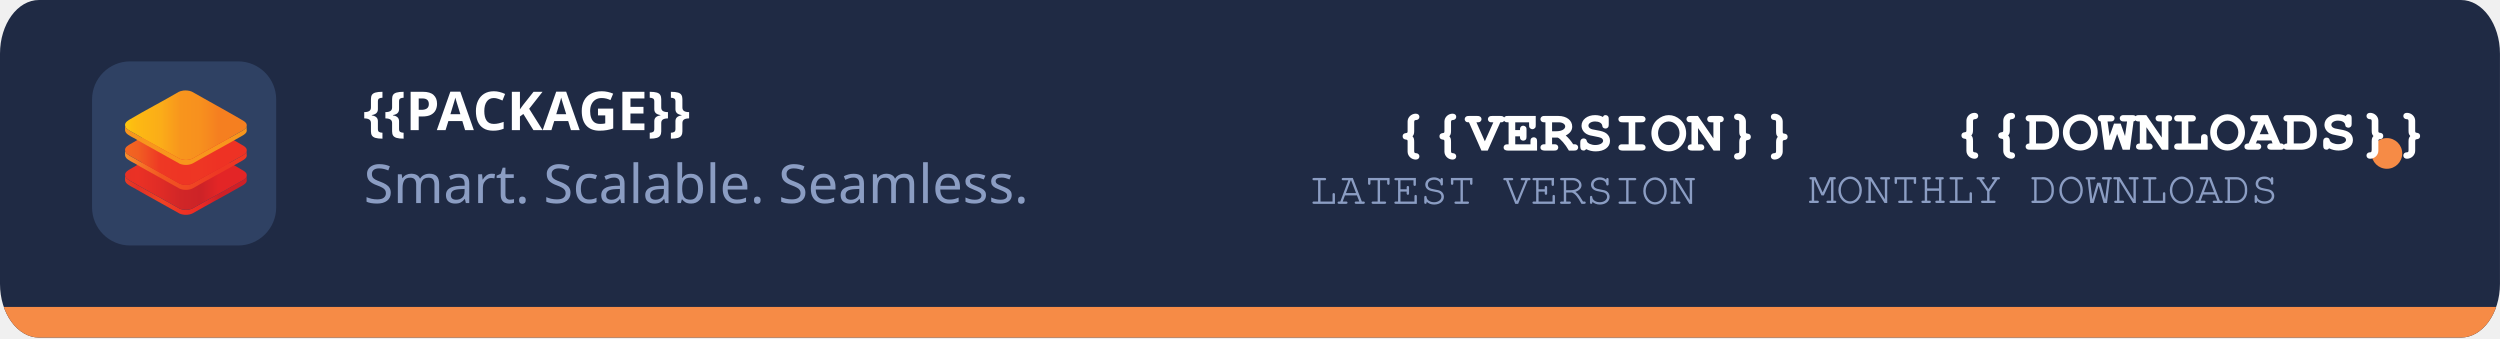
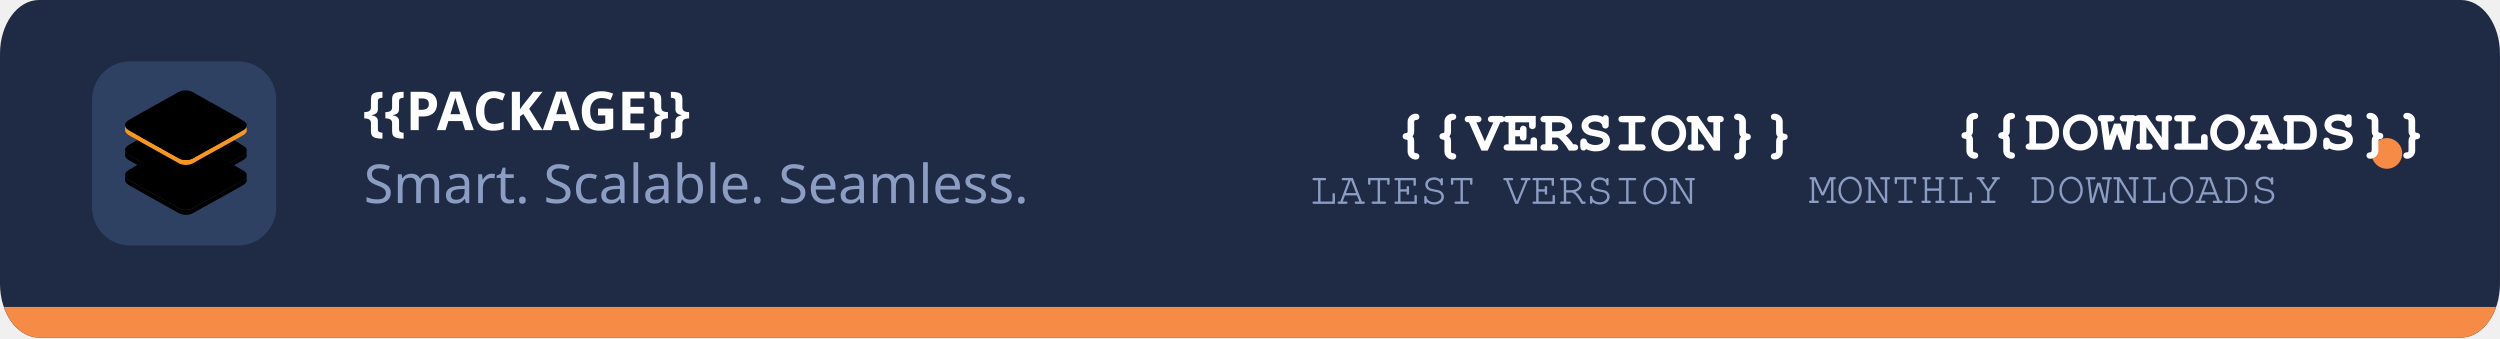
<svg xmlns="http://www.w3.org/2000/svg" id="uuid-3d537e26-755f-4480-a05d-d7d97122f00e" width="{{WIDTH}}" height="{{HEIGHT}}" viewBox="0 0 651.74 88.32">
  <defs>
    <clipPath id="uuid-75ee342c-fe7b-4da7-ae4f-5b2594aa8f7c">
      <path d="M0,14C0,6.27,4.56,0,10.18,0h631.37c5.62,0,10.18,6.27,10.18,14v60c0,7.73-4.56,14-10.18,14H10.18c-5.62,0-10.18-6.27-10.18-14V14Z" fill="none" />
    </clipPath>
    <linearGradient id="uuid-ab95f366-c174-4ec7-8b58-132fb32b225e" x1="-2328.09" y1="-3570.96" x2="-1998.56" y2="-3570.96" gradientTransform="translate(256.83 -293.11) scale(.1 -.1)" gradientUnits="userSpaceOnUse">
-       <stop offset="0" stop-color="#f04e23" />
-       <stop offset=".18" stop-color="#ef4523" />
-       <stop offset=".36" stop-color="#e23026" />
-       <stop offset=".55" stop-color="#ef4223" />
-       <stop offset=".7" stop-color="#ee3324" />
-       <stop offset=".86" stop-color="#ec2924" />
-       <stop offset="1" stop-color="#ce2027" />
+       <stop offset="0" stopColor="#f04e23" />
+       <stop offset=".18" stopColor="#ef4523" />
+       <stop offset=".36" stopColor="#e23026" />
+       <stop offset=".55" stopColor="#ef4223" />
+       <stop offset=".7" stopColor="#ee3324" />
+       <stop offset=".86" stopColor="#ec2924" />
+       <stop offset="1" stopColor="#ce2027" />
    </linearGradient>
    <linearGradient id="uuid-c4942328-6c52-479d-b43e-db260b73394c" x1="-2328.09" y1="-3516.97" x2="-1998.56" y2="-3516.97" gradientTransform="translate(256.83 -293.11) scale(.1 -.1)" gradientUnits="userSpaceOnUse">
-       <stop offset="0" stop-color="#f04e23" />
-       <stop offset=".18" stop-color="#e53125" />
-       <stop offset=".36" stop-color="#ea3125" />
-       <stop offset=".55" stop-color="#df2b26" />
-       <stop offset=".7" stop-color="#d12627" />
-       <stop offset=".86" stop-color="#cd2327" />
-       <stop offset="1" stop-color="#e32526" />
+       <stop offset="0" stopColor="#f04e23" />
+       <stop offset=".18" stopColor="#e53125" />
+       <stop offset=".36" stopColor="#ea3125" />
+       <stop offset=".55" stopColor="#df2b26" />
+       <stop offset=".7" stopColor="#d12627" />
+       <stop offset=".86" stopColor="#cd2327" />
+       <stop offset="1" stopColor="#e32526" />
    </linearGradient>
    <linearGradient id="uuid-62b46992-8a4f-4958-8363-023c784440c8" x1="-2328.09" y1="-3503.44" x2="-1998.56" y2="-3503.44" gradientTransform="translate(256.83 -293.11) scale(.1 -.1)" gradientUnits="userSpaceOnUse">
-       <stop offset="0" stop-color="#f58220" />
-       <stop offset=".18" stop-color="#f9a12f" />
-       <stop offset=".54" stop-color="#f15722" />
-       <stop offset="1" stop-color="#ee3724" />
+       <stop offset="0" stopColor="#f58220" />
+       <stop offset=".18" stopColor="#f9a12f" />
+       <stop offset=".54" stopColor="#f15722" />
+       <stop offset="1" stopColor="#ee3724" />
    </linearGradient>
    <linearGradient id="uuid-8e2f2dde-9b8d-4ce1-8d7b-4f1511faaf6a" x1="-2328.09" y1="-3449.45" x2="-1998.56" y2="-3449.45" gradientTransform="translate(256.83 -293.11) scale(.1 -.1)" gradientUnits="userSpaceOnUse">
-       <stop offset="0" stop-color="#f8941d" />
-       <stop offset=".18" stop-color="#f36d21" />
-       <stop offset=".36" stop-color="#f15f22" />
-       <stop offset=".54" stop-color="#ee3824" />
-       <stop offset=".7" stop-color="#ee3524" />
-       <stop offset=".86" stop-color="#ee3624" />
-       <stop offset="1" stop-color="#ee3224" />
+       <stop offset="0" stopColor="#f8941d" />
+       <stop offset=".18" stopColor="#f36d21" />
+       <stop offset=".36" stopColor="#f15f22" />
+       <stop offset=".54" stopColor="#ee3824" />
+       <stop offset=".7" stopColor="#ee3524" />
+       <stop offset=".86" stopColor="#ee3624" />
+       <stop offset="1" stopColor="#ee3224" />
    </linearGradient>
    <linearGradient id="uuid-9b5d5927-b804-4ead-a7eb-467d475ab0d5" x1="-2328.09" y1="-3381.92" x2="-1998.56" y2="-3381.92" gradientTransform="translate(256.83 -293.11) scale(.1 -.1)" gradientUnits="userSpaceOnUse">
-       <stop offset="0" stop-color="#feda02" />
-       <stop offset=".18" stop-color="#fed008" />
-       <stop offset=".36" stop-color="#fdb813" />
-       <stop offset=".54" stop-color="#fbad18" />
-       <stop offset=".7" stop-color="#f8951d" />
-       <stop offset=".86" stop-color="#f7901e" />
-       <stop offset="1" stop-color="#f57f20" />
+       <stop offset="0" stopColor="#feda02" />
+       <stop offset=".18" stopColor="#fed008" />
+       <stop offset=".36" stopColor="#fdb813" />
+       <stop offset=".54" stopColor="#fbad18" />
+       <stop offset=".7" stopColor="#f8951d" />
+       <stop offset=".86" stopColor="#f7901e" />
+       <stop offset="1" stopColor="#f57f20" />
    </linearGradient>
  </defs>
  <g id="uuid-4a5b9cd9-3463-4da7-86b6-d15e34e91f0c">
    <g clip-path="url(#uuid-75ee342c-fe7b-4da7-ae4f-5b2594aa8f7c)">
      <path id="uuid-e9d5879d-0a1e-498e-bc6c-c40ccdb22656" d="M0,14C0,6.27,4.56,0,10.18,0h631.37c5.62,0,10.18,6.27,10.18,14v60c0,7.73-4.56,14-10.18,14H10.18c-5.62,0-10.18-6.27-10.18-14V14Z" fill="#1f2a44" />
      <rect id="uuid-cd438d57-68ca-4f62-9f50-1b0a3163ffb6" y="80.02" width="651.74" height="8.3" fill="#f68b46" />
      <g id="uuid-772310b1-521e-4d94-b786-88bcaaff906f">
        <path id="uuid-0e6498b9-811f-4ade-ba6d-752cecb7dac2" d="M618.25,40c0-2.21,1.79-4,4-4h0c2.21,0,4,1.79,4,4h0c0,2.21-1.79,4-4,4h0c-2.21,0-4-1.79-4-4h0Z" fill="#f68b46" />
        <g id="uuid-fd3b386f-4e84-4460-b44d-d89c040bbbd6">
          <g id="uuid-1da619e6-1fd2-443e-b8cf-57f703d7c3f5">
            <text transform="translate(341.45 53.14)" fill="#8b9dc3" font-family="Courier, Courier" font-size="12">
              <tspan x="0" y="0">LATEST VERSION</tspan>
            </text>
          </g>
          <text id="uuid-83c5d4f8-f232-4949-b1de-635a6846bb2e" transform="translate(363.05 39.26)" fill="#fff" font-family="Courier-Bold, Courier" font-size="16" font-weight="700">
            <tspan x="0" y="0">{{VERSION}}</tspan>
          </text>
        </g>
        <g id="uuid-031a3d40-766b-4283-9f67-8f6c03751ad2">
          <g id="uuid-36d25374-c0a5-4623-8469-ed7c5b520e4c">
            <text transform="translate(471.52 52.92)" fill="#8b9dc3" font-family="Courier, Courier" font-size="12">
              <tspan x="0" y="0">MONTHLY DOWNLOADS</tspan>
            </text>
          </g>
          <text id="uuid-eff43800-9526-4ca5-9037-a7423c08dd77" transform="translate(508.73 39.04)" fill="#fff" font-family="Courier-Bold, Courier" font-size="16" font-weight="700">
            <tspan x="0" y="0">{{DOWNLOADS}}</tspan>
          </text>
        </g>
        <g id="uuid-c5b0f819-31ad-4b35-a693-8ad02fb60266">
          <text transform="translate(94.75 33.93)" fill="#fff" font-family="PTMono-Bold, 'PT Mono'" font-size="14" font-weight="700">
            <tspan x="0" y="0">{{PACKAGE}}</tspan>
          </text>
        </g>
        <rect id="uuid-79e9c6e2-f0a3-4080-b391-389c8176bd39" x="24" y="16" width="48" height="48" rx="9.93" ry="9.93" fill="#2f4163" />
        <g id="uuid-b1232d1e-8221-4547-94cb-55ad80a2d63b">
          <g id="uuid-b26222ed-8c82-4f3d-b08c-4b7662a1cbb8">
            <path d="M64.3,45.97c-.15.71-1.43,1.28-2.02,1.62-3.99,2.29-8.07,4.44-12.06,6.73-1.01.5-2.31.5-3.35.09-3.39-1.89-6.78-3.79-10.17-5.68-.31-.17-.61-.39-.93-.53-.02-.08-.11-.07-.16-.09-.02-.01-.04-.02-.06-.03l-.06-.06c-.65-.38-2.2-1.1-2.6-1.65-.18-.24-.27-.47-.29-.68v1.08c0,.07,0,.15,0,.23.02.21.11.43.29.67.4.55,1.95,1.28,2.6,1.65l.06.06s.04.02.06.03c.05.02.13.01.16.09.33.14.62.35.93.53,3.39,1.89,6.78,3.79,10.17,5.68,1.04.41,2.34.41,3.35-.09,3.99-2.29,8.07-4.44,12.06-6.73.59-.34,1.88-.92,2.02-1.62.04-.2.04-.37,0-.52v-.77h0Z" fill="url(#uuid-ab95f366-c174-4ec7-8b58-132fb32b225e)" />
            <path id="uuid-f0b440d1-66dd-44c7-9248-1f988b814827" d="M58.95,41.91c1.46.83,3.02,1.68,4.45,2.55.56.34,1.06.75.9,1.5-.15.71-1.43,1.28-2.02,1.62-3.99,2.29-8.07,4.44-12.06,6.73-1.01.5-2.31.5-3.35.09-3.39-1.89-6.78-3.79-10.17-5.68-.31-.17-.61-.39-.93-.53-.02-.08-.11-.07-.16-.09-.02-.01-.04-.02-.06-.03l-.06-.06c-.65-.38-2.2-1.1-2.6-1.65-.7-.96-.04-1.64.77-2.12,4.25-2.53,8.67-4.78,12.93-7.29.36-.17.65-.25,1.05-.31l.09-.03c.73-.09,1.61-.02,2.29.28,2.96,1.7,5.97,3.33,8.93,5.01h0Z" fill="url(#uuid-c4942328-6c52-479d-b43e-db260b73394c)" />
          </g>
          <g id="uuid-0a4a4562-35b0-4808-ad20-071c66197a4a">
            <path id="uuid-e7aafb6a-6b27-44ec-bc06-58d94e9d2a2c" d="M64.3,39.46c-.15.71-1.43,1.28-2.02,1.62-3.99,2.29-8.07,4.44-12.06,6.73-1.01.5-2.31.5-3.35.09-3.39-1.89-6.78-3.79-10.17-5.68-.31-.17-.61-.39-.93-.53-.02-.08-.11-.07-.16-.09-.02-.01-.04-.02-.06-.03l-.06-.06c-.65-.38-2.2-1.1-2.6-1.65-.18-.24-.27-.47-.29-.68v1.08c0,.07,0,.15,0,.23.02.21.11.43.29.67.4.55,1.95,1.28,2.6,1.65l.06.06s.04.02.06.03c.05.02.13.01.16.09.33.14.62.35.93.53,3.39,1.89,6.78,3.79,10.17,5.68,1.04.41,2.34.41,3.35-.09,3.99-2.29,8.07-4.44,12.06-6.73.59-.34,1.88-.92,2.02-1.62.04-.2.04-.37,0-.52v-.77h0Z" fill="url(#uuid-62b46992-8a4f-4958-8363-023c784440c8)" />
            <path id="uuid-47a76b13-6981-469d-9ced-2da426a87c0c" d="M58.95,35.41c1.46.83,3.02,1.68,4.45,2.55.56.34,1.06.75.9,1.5-.15.71-1.43,1.28-2.02,1.62-3.99,2.29-8.07,4.44-12.06,6.73-1.01.5-2.31.5-3.35.09-3.39-1.89-6.78-3.79-10.17-5.68-.31-.17-.61-.39-.93-.53-.02-.08-.11-.07-.16-.09-.02-.01-.04-.02-.06-.03l-.06-.06c-.65-.38-2.2-1.1-2.6-1.65-.7-.96-.04-1.64.77-2.12,4.25-2.53,8.67-4.78,12.93-7.29.36-.17.65-.25,1.05-.31l.09-.03c.73-.09,1.61-.02,2.29.28,2.96,1.7,5.97,3.33,8.93,5.01h0Z" fill="url(#uuid-8e2f2dde-9b8d-4ce1-8d7b-4f1511faaf6a)" />
          </g>
          <g id="uuid-159663e4-7687-45d9-9e3c-b02c9267494c">
            <path id="uuid-cdea4d1e-d48c-43d4-ba12-7ad923174177" d="M64.3,32.96c-.15.71-1.43,1.28-2.02,1.62-3.99,2.29-8.07,4.44-12.06,6.73-1.01.5-2.31.5-3.35.09-3.39-1.89-6.78-3.79-10.17-5.68-.31-.17-.61-.39-.93-.53-.02-.08-.11-.07-.16-.09-.02-.01-.04-.02-.06-.03l-.06-.06c-.65-.38-2.2-1.1-2.6-1.65-.18-.24-.27-.47-.29-.68v1.08c0,.07,0,.15,0,.23.02.21.11.43.29.67.4.55,1.95,1.28,2.6,1.65l.06.06s.04.02.06.03c.05.02.13.01.16.09.33.14.62.35.93.53,3.39,1.89,6.78,3.79,10.17,5.68,1.04.41,2.34.41,3.35-.09,3.99-2.29,8.07-4.44,12.06-6.73.59-.34,1.88-.92,2.02-1.62.04-.2.04-.37,0-.52v-.77h0Z" fill="#f8961d" />
            <g id="uuid-6970eff8-e829-4b49-875a-9082f6193ac8">
              <path d="M58.95,28.91c1.46.83,3.02,1.68,4.45,2.55.56.34,1.06.75.9,1.5-.15.71-1.43,1.28-2.02,1.62-3.99,2.29-8.07,4.44-12.06,6.73-1.01.5-2.31.5-3.35.09-3.39-1.89-6.78-3.79-10.17-5.68-.31-.17-.61-.39-.93-.53-.02-.08-.11-.07-.16-.09-.02-.01-.04-.02-.06-.03l-.06-.06c-.65-.38-2.2-1.1-2.6-1.65-.7-.96-.04-1.64.77-2.12,4.25-2.53,8.67-4.78,12.93-7.29.36-.17.65-.25,1.05-.31l.09-.03c.73-.09,1.61-.02,2.29.28,2.96,1.7,5.97,3.33,8.93,5.01h0Z" fill="url(#uuid-9b5d5927-b804-4ead-a7eb-467d475ab0d5)" />
            </g>
          </g>
        </g>
        <g id="uuid-c1c9e525-f4ed-4166-bc04-3c18c00b6f89">
          <text transform="translate(94.84 52.93)" fill="#8b9dc3" font-family="PTMono-Regular, 'PT Mono'" font-size="14">
            <tspan x="0" y="0">Smart. Scalable. Seamless.</tspan>
          </text>
        </g>
      </g>
    </g>
  </g>
</svg>
